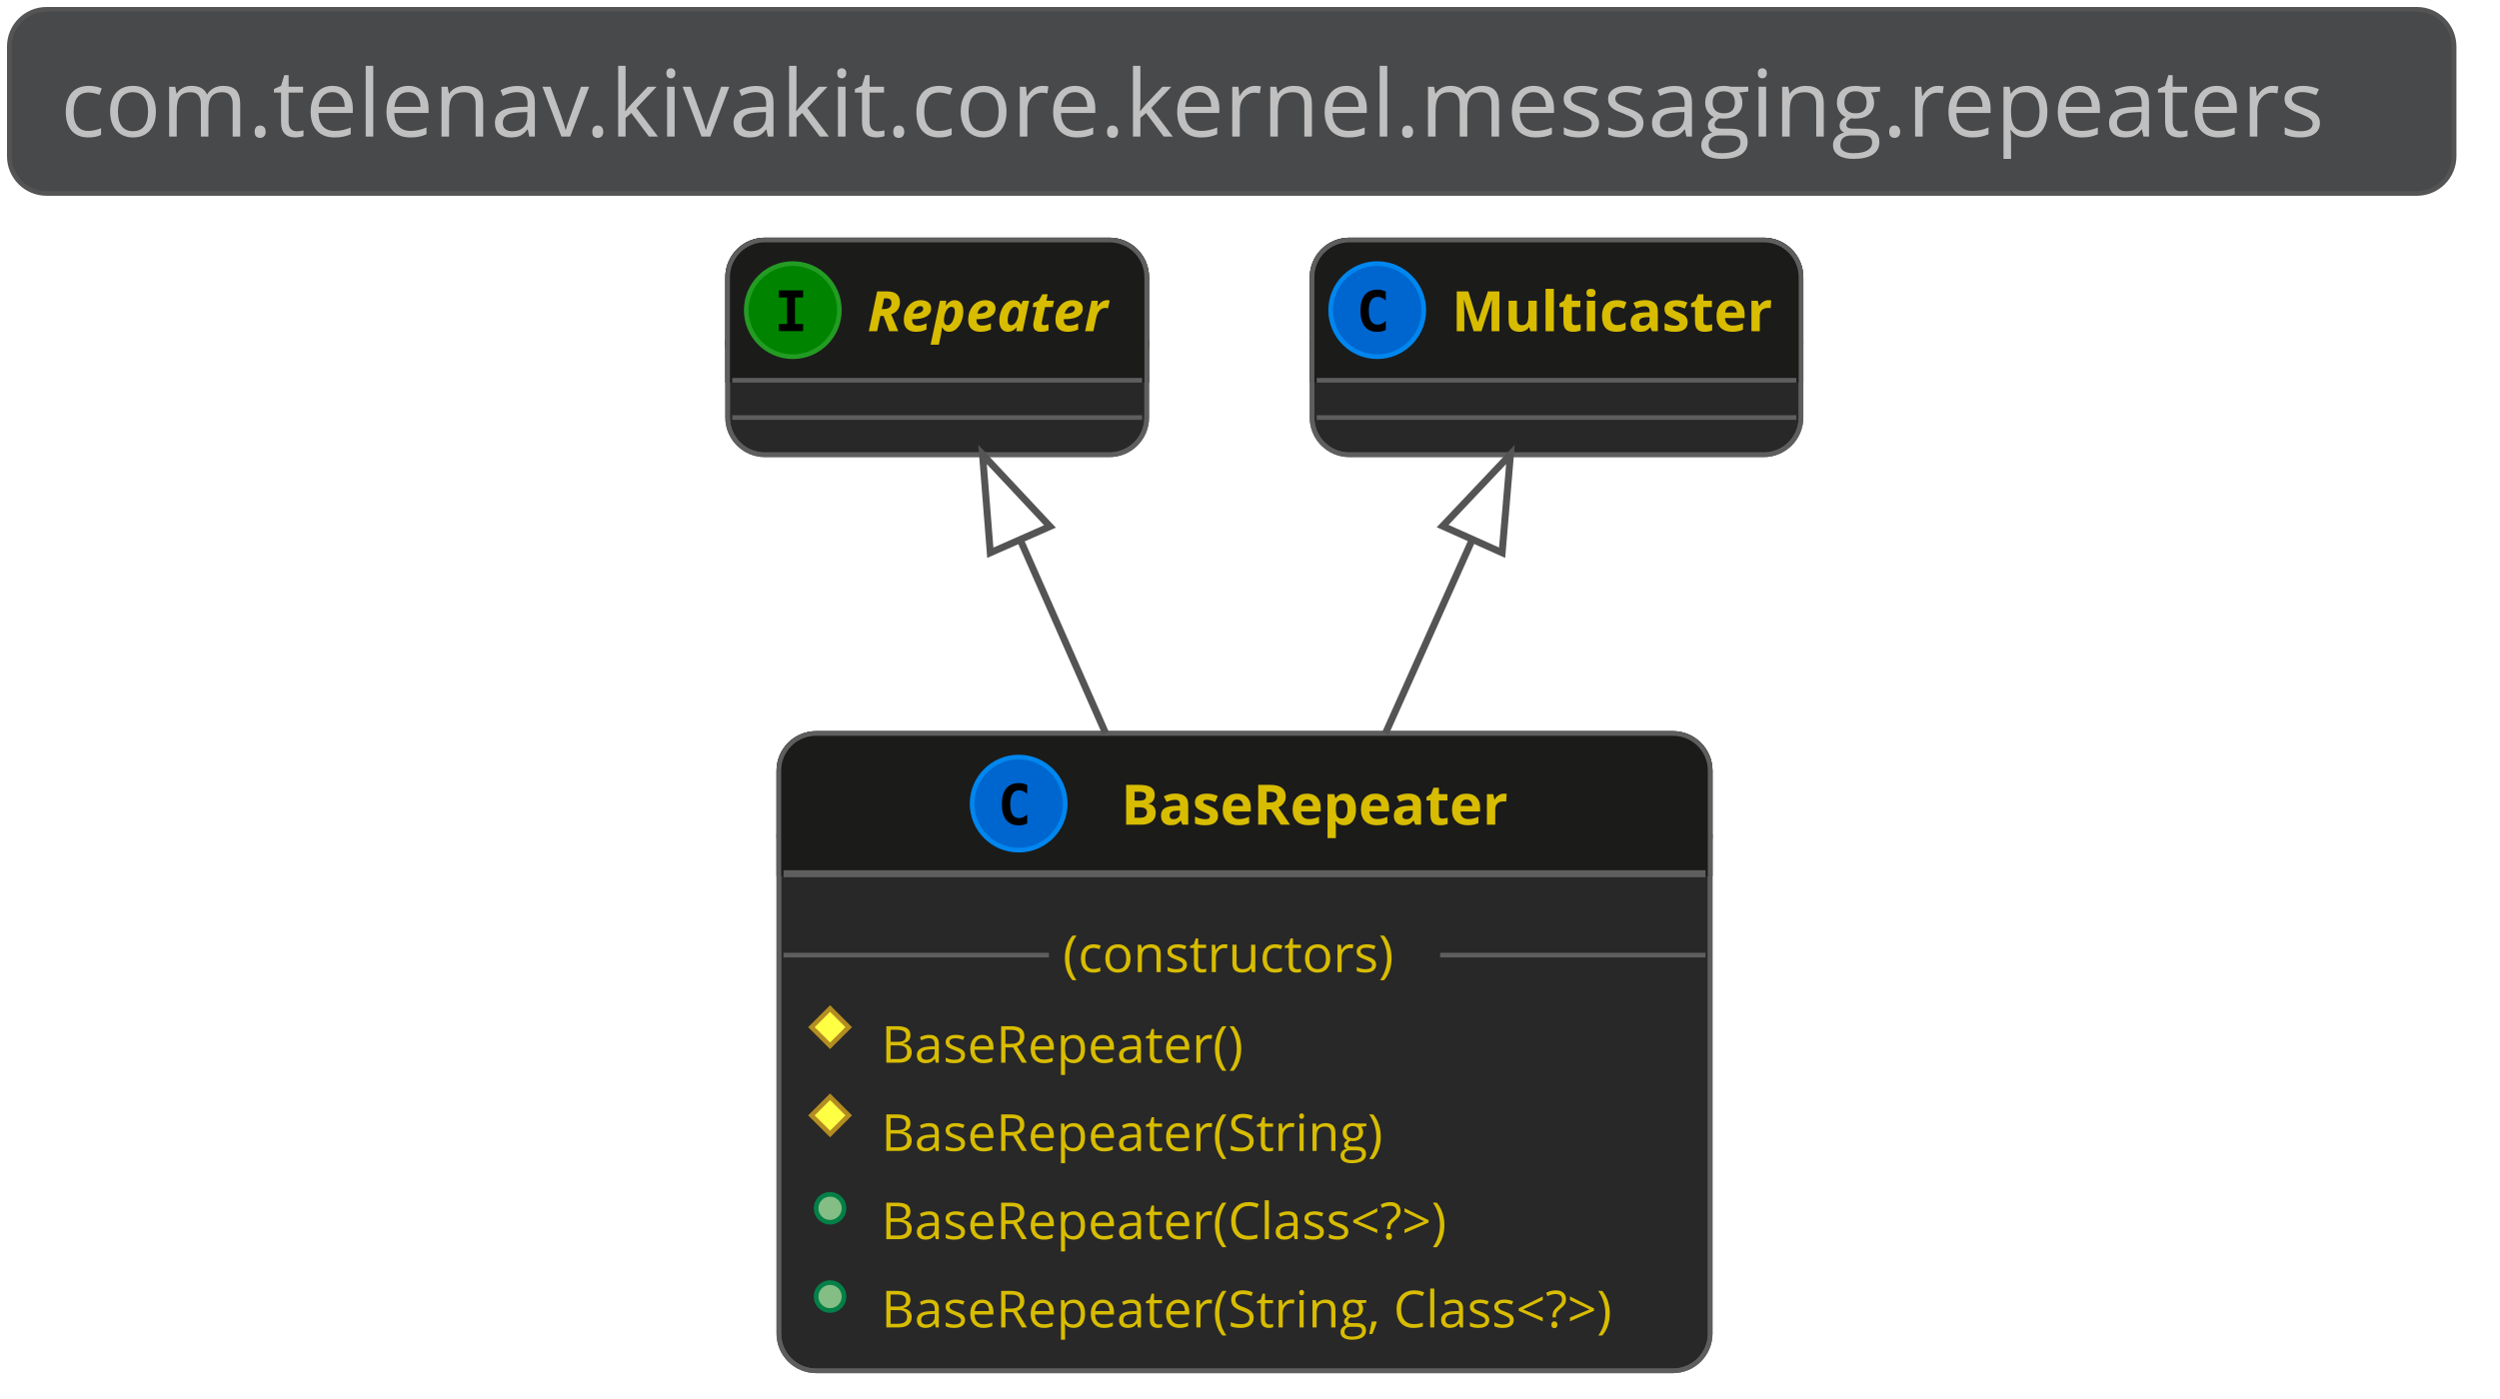
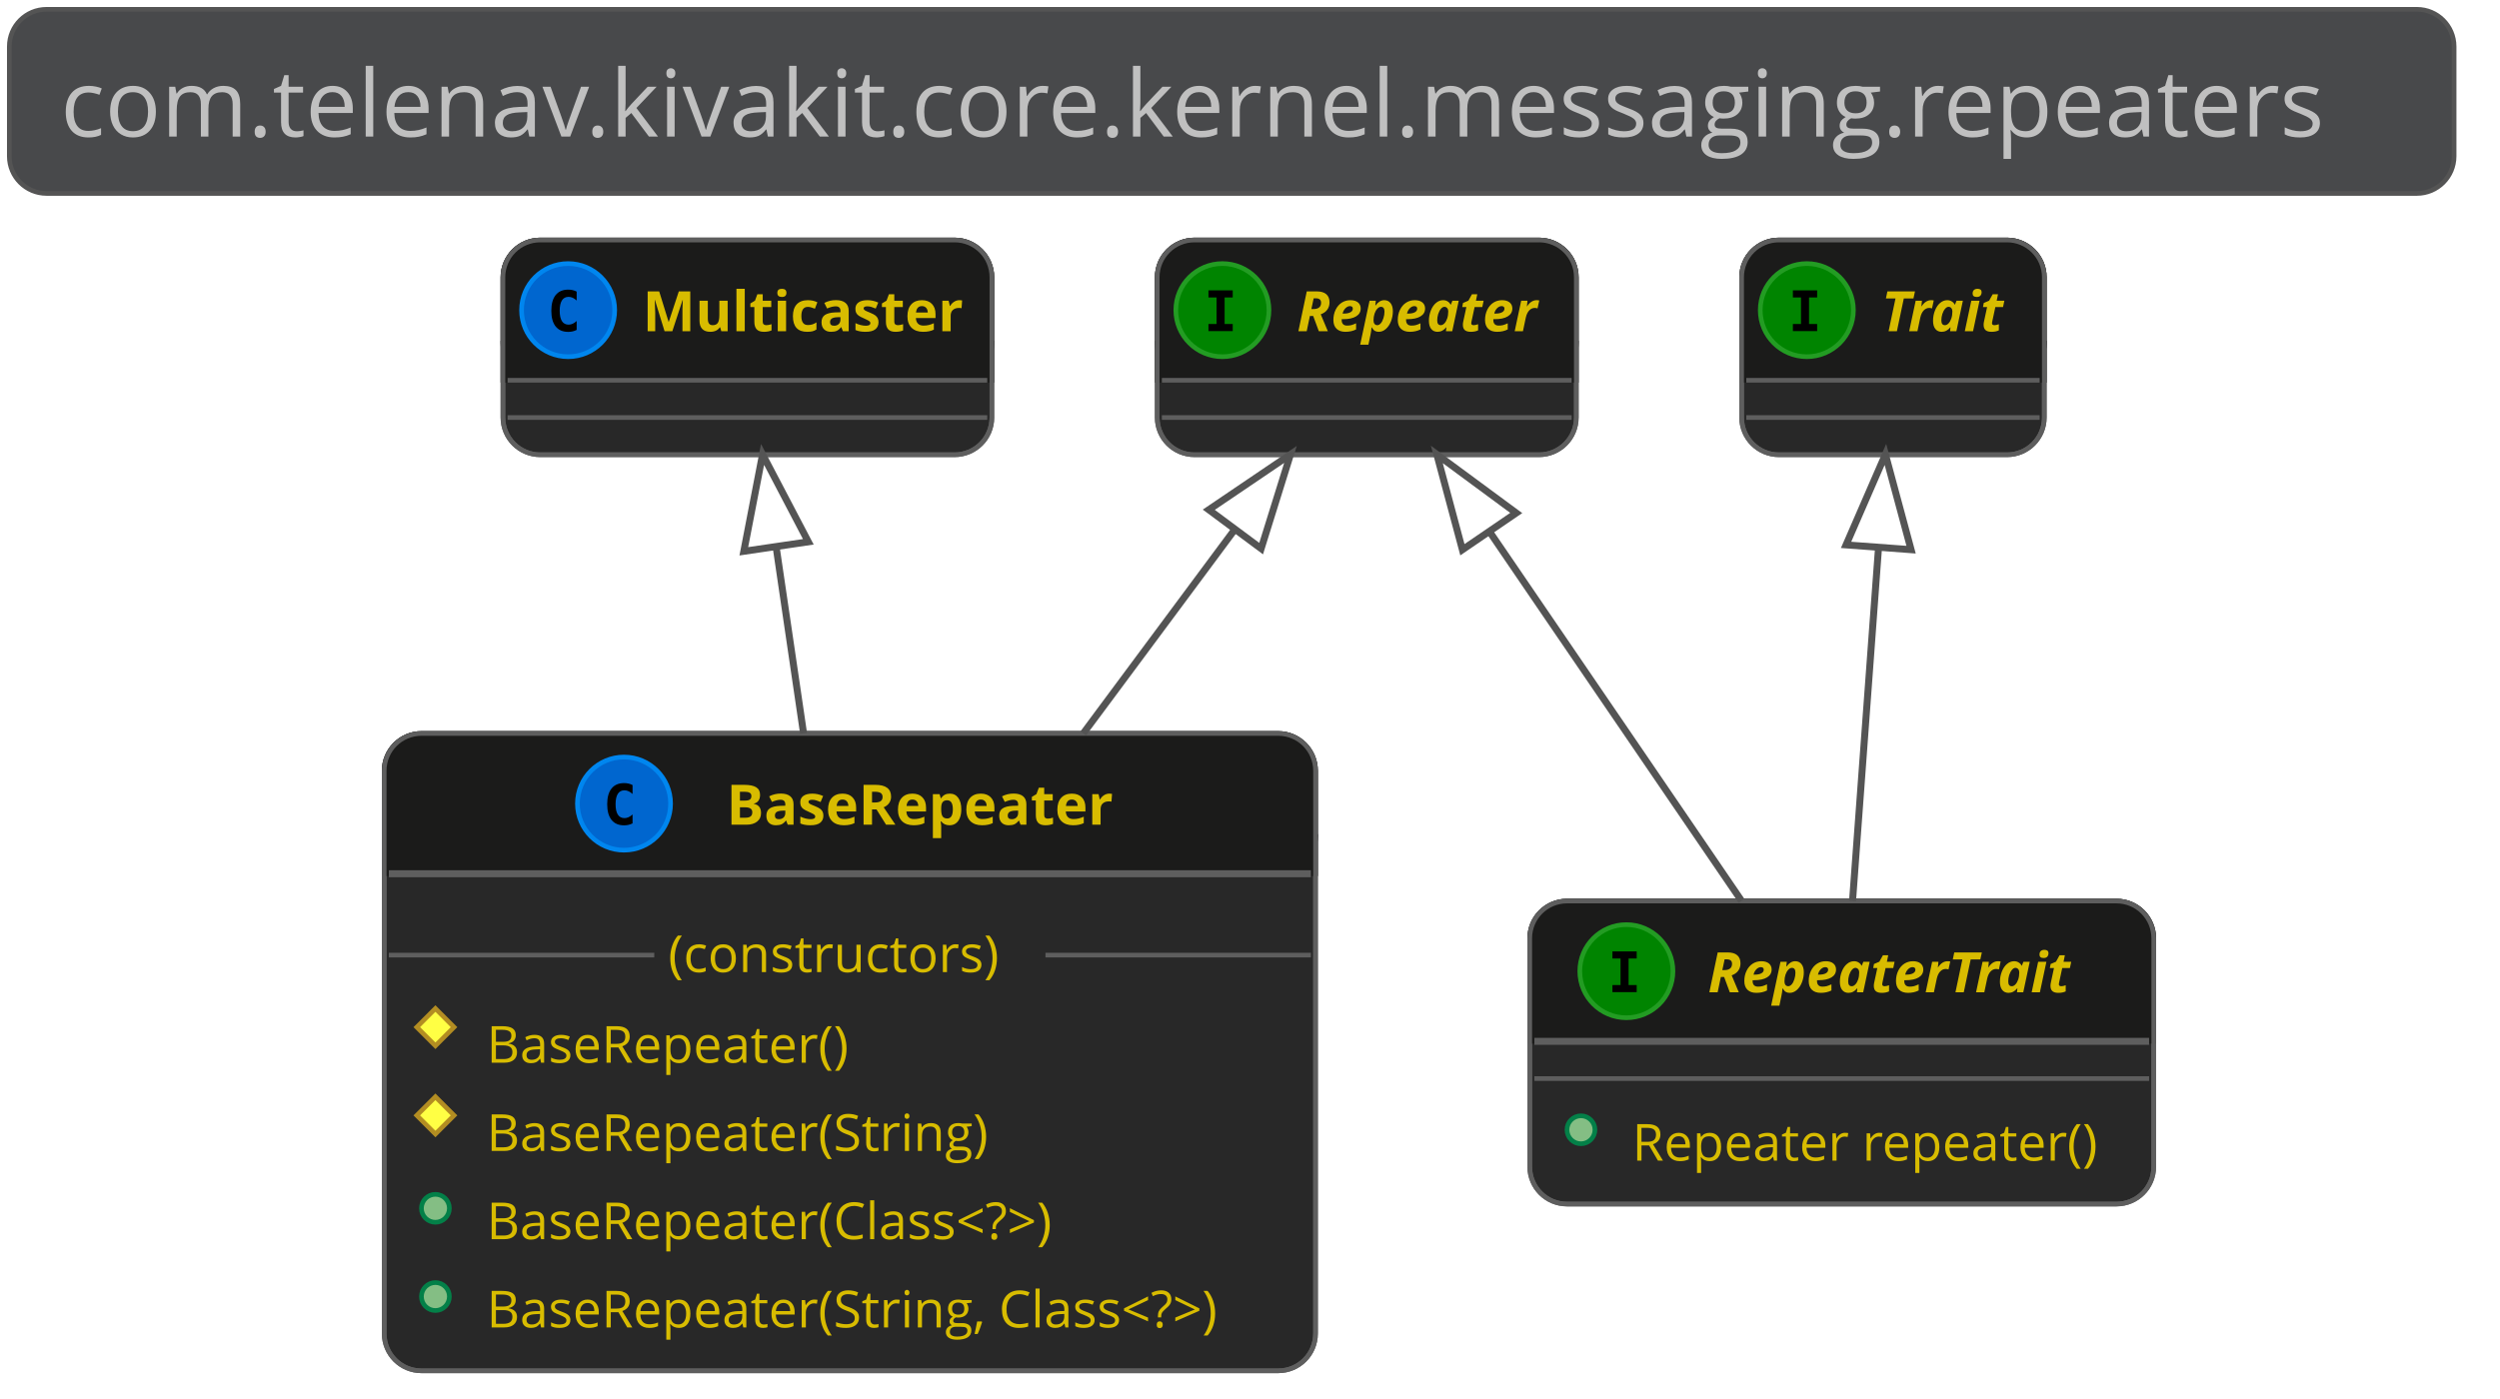
<svg xmlns="http://www.w3.org/2000/svg" contentScriptType="application/ecmascript" contentStyleType="text/css" height="313.542px" preserveAspectRatio="none" style="width:559px;height:313px;background:#333333;" version="1.1" viewBox="0 0 559 313" width="559.375px" zoomAndPan="magnify">
  <defs />
  <g>
    <rect fill="#48494B" height="41.203" rx="8.333" ry="8.333" style="stroke:#545454;stroke-width:1.042;" width="546.875" x="2.083" y="2.083" />
    <text fill="#C0C0C0" font-family="Open Sans,Avenir,Nunito,Arial,Helvetica,SansSerif" font-size="20.833" lengthAdjust="spacing" textLength="523.958" x="13.542" y="30.558">com.telenav.kivakit.core.kernel.messaging.repeaters</text>
-     <rect codeLine="6" fill="#282828" height="48.055" id="Repeater" rx="8.333" ry="8.333" style="stroke:#5E5E5E;stroke-width:1.042;" width="93.75" x="162.76" y="53.703" />
-     <rect fill="#1B1B1A" height="31.388" rx="8.333" ry="8.333" style="stroke:#1B1B1A;stroke-width:1.042;" width="93.75" x="162.76" y="53.703" />
-     <rect fill="#1B1B1A" height="8.333" style="stroke:#1B1B1A;stroke-width:1.042;" width="93.75" x="162.76" y="76.758" />
-     <rect codeLine="6" fill="none" height="48.055" id="Repeater" rx="8.333" ry="8.333" style="stroke:#5E5E5E;stroke-width:1.042;" width="93.75" x="162.76" y="53.703" />
-     <ellipse cx="177.344" cy="69.397" fill="#008400" rx="10.417" ry="10.417" style="stroke:#239C23;stroke-width:1.042;" />
-     <path d="M174.227,66.559 L174.227,64.972 L179.653,64.972 L179.653,66.559 L177.84,66.559 L177.84,72.498 L179.653,72.498 L179.653,74.085 L174.227,74.085 L174.227,72.498 L176.04,72.498 L176.04,66.559 Z " fill="#000000" />
-     <text fill="#D8BC00" font-family="Open Sans,Avenir,Nunito,Arial,Helvetica,SansSerif" font-size="12.5" font-style="italic" font-weight="bold" lengthAdjust="spacing" textLength="56.25" x="194.01" y="74.121">Repeater</text>
-     <line style="stroke:#5E5E5E;stroke-width:1.042;" x1="163.802" x2="255.469" y1="85.091" y2="85.091" />
-     <line style="stroke:#5E5E5E;stroke-width:1.042;" x1="163.802" x2="255.469" y1="93.424" y2="93.424" />
-     <rect fill="#282828" height="48.055" id="Multicaster" rx="8.333" ry="8.333" style="stroke:#5E5E5E;stroke-width:1.042;" width="109.375" x="293.49" y="53.703" />
-     <rect fill="#1B1B1A" height="31.388" rx="8.333" ry="8.333" style="stroke:#1B1B1A;stroke-width:1.042;" width="109.375" x="293.49" y="53.703" />
-     <rect fill="#1B1B1A" height="8.333" style="stroke:#1B1B1A;stroke-width:1.042;" width="109.375" x="293.49" y="76.758" />
-     <rect fill="none" height="48.055" id="Multicaster" rx="8.333" ry="8.333" style="stroke:#5E5E5E;stroke-width:1.042;" width="109.375" x="293.49" y="53.703" />
-     <ellipse cx="308.073" cy="69.397" fill="#0066CF" rx="10.417" ry="10.417" style="stroke:#0086EF;stroke-width:1.042;" />
-     <path d="M309.983,73.822 Q309.556,74.042 309.086,74.152 Q308.616,74.261 308.097,74.261 Q306.254,74.261 305.284,73.047 Q304.313,71.832 304.313,69.537 Q304.313,67.236 305.284,66.022 Q306.254,64.807 308.097,64.807 Q308.616,64.807 309.092,64.917 Q309.568,65.027 309.983,65.247 L309.983,67.249 Q309.519,66.821 309.083,66.623 Q308.647,66.425 308.183,66.425 Q307.194,66.425 306.69,67.209 Q306.187,67.993 306.187,69.537 Q306.187,71.075 306.69,71.86 Q307.194,72.644 308.183,72.644 Q308.647,72.644 309.083,72.446 Q309.519,72.247 309.983,71.82 Z " fill="#000000" />
-     <text fill="#D8BC00" font-family="Open Sans,Avenir,Nunito,Arial,Helvetica,SansSerif" font-size="12.5" font-weight="bold" lengthAdjust="spacing" textLength="71.875" x="324.74" y="74.121">Multicaster</text>
-     <line style="stroke:#5E5E5E;stroke-width:1.042;" x1="294.531" x2="401.823" y1="85.091" y2="85.091" />
-     <line style="stroke:#5E5E5E;stroke-width:1.042;" x1="294.531" x2="401.823" y1="93.424" y2="93.424" />
-     <rect codeLine="10" fill="#282828" height="142.613" id="BaseRepeater" rx="8.333" ry="8.333" style="stroke:#5E5E5E;stroke-width:1.042;" width="208.333" x="174.219" y="164.119" />
-     <rect fill="#1B1B1A" height="31.388" rx="8.333" ry="8.333" style="stroke:#1B1B1A;stroke-width:1.042;" width="208.333" x="174.219" y="164.119" />
-     <rect fill="#1B1B1A" height="8.333" style="stroke:#1B1B1A;stroke-width:1.042;" width="208.333" x="174.219" y="187.174" />
-     <rect codeLine="10" fill="none" height="142.613" id="BaseRepeater" rx="8.333" ry="8.333" style="stroke:#5E5E5E;stroke-width:1.042;" width="208.333" x="174.219" y="164.119" />
-     <ellipse cx="227.865" cy="179.814" fill="#0066CF" rx="10.417" ry="10.417" style="stroke:#0086EF;stroke-width:1.042;" />
-     <path d="M229.775,184.239 Q229.348,184.458 228.878,184.568 Q228.408,184.678 227.889,184.678 Q226.046,184.678 225.075,183.464 Q224.105,182.249 224.105,179.954 Q224.105,177.653 225.075,176.438 Q226.046,175.224 227.889,175.224 Q228.408,175.224 228.884,175.334 Q229.36,175.444 229.775,175.663 L229.775,177.665 Q229.311,177.238 228.875,177.04 Q228.438,176.841 227.974,176.841 Q226.986,176.841 226.482,177.625 Q225.979,178.41 225.979,179.954 Q225.979,181.492 226.482,182.276 Q226.986,183.061 227.974,183.061 Q228.438,183.061 228.875,182.862 Q229.311,182.664 229.775,182.237 Z " fill="#000000" />
-     <text fill="#D8BC00" font-family="Open Sans,Avenir,Nunito,Arial,Helvetica,SansSerif" font-size="12.5" font-weight="bold" lengthAdjust="spacing" textLength="86.458" x="250.781" y="184.538">BaseRepeater</text>
-     <line style="stroke:#5E5E5E;stroke-width:1.562;" x1="175.26" x2="381.51" y1="195.508" y2="195.508" />
-     <polygon fill="#FFFF44" points="185.677,225.669,189.844,229.836,185.677,234.003,181.51,229.836" style="stroke:#B38D22;stroke-width:1.042;" />
-     <text fill="#D8BC00" font-family="Open Sans,Avenir,Nunito,Arial,Helvetica,SansSerif" font-size="11.458" lengthAdjust="spacing" textLength="82.292" x="197.135" y="237.789">BaseRepeater()</text>
-     <polygon fill="#FFFF44" points="185.677,245.414,189.844,249.581,185.677,253.748,181.51,249.581" style="stroke:#B38D22;stroke-width:1.042;" />
-     <text fill="#D8BC00" font-family="Open Sans,Avenir,Nunito,Arial,Helvetica,SansSerif" font-size="11.458" lengthAdjust="spacing" textLength="115.625" x="197.135" y="257.534">BaseRepeater(String)</text>
-     <ellipse cx="185.677" cy="270.367" fill="#84BE84" rx="3.125" ry="3.125" style="stroke:#038048;stroke-width:1.042;" />
-     <text fill="#D8BC00" font-family="Open Sans,Avenir,Nunito,Arial,Helvetica,SansSerif" font-size="11.458" lengthAdjust="spacing" textLength="136.458" x="197.135" y="277.279">BaseRepeater(Class&lt;?&gt;)</text>
-     <ellipse cx="185.677" cy="290.112" fill="#84BE84" rx="3.125" ry="3.125" style="stroke:#038048;stroke-width:1.042;" />
-     <text fill="#D8BC00" font-family="Open Sans,Avenir,Nunito,Arial,Helvetica,SansSerif" font-size="11.458" lengthAdjust="spacing" textLength="176.042" x="197.135" y="297.024">BaseRepeater(String, Class&lt;?&gt;)</text>
-     <line style="stroke:#5E5E5E;stroke-width:1.042;" x1="175.26" x2="234.635" y1="213.714" y2="213.714" />
-     <text fill="#D8BC00" font-family="Open Sans,Avenir,Nunito,Arial,Helvetica,SansSerif" font-size="11.458" lengthAdjust="spacing" textLength="81.25" x="237.76" y="217.523">(constructors)</text>
-     <line style="stroke:#5E5E5E;stroke-width:1.042;" x1="322.135" x2="381.51" y1="213.714" y2="213.714" />
-     <path codeLine="8" d="M329.281,120.87 C323.302,134.213 316.521,149.338 309.906,164.099 " fill="none" id="Multicaster-backto-BaseRepeater" style="stroke:#545454;stroke-width:1.562;" />
-     <polygon fill="none" points="322.708,117.713,337.875,101.682,336.01,123.671,322.708,117.713" style="stroke:#545454;stroke-width:1.562;" />
-     <path codeLine="9" d="M228.25,120.87 C234.135,134.213 240.823,149.338 247.333,164.099 " fill="none" id="Repeater-backto-BaseRepeater" style="stroke:#545454;stroke-width:1.562;" />
-     <polygon fill="none" points="221.521,123.682,219.781,101.682,234.865,117.796,221.521,123.682" style="stroke:#545454;stroke-width:1.562;" />
+     <rect codeLine="19" fill="#282828" height="48.055" id="Repeater" rx="8.333" ry="8.333" style="stroke:#5E5E5E;stroke-width:1.042;" width="93.75" x="258.854" y="53.703" />
+     <rect fill="#1B1B1A" height="31.388" rx="8.333" ry="8.333" style="stroke:#1B1B1A;stroke-width:1.042;" width="93.75" x="258.854" y="53.703" />
+     <rect fill="#1B1B1A" height="8.333" style="stroke:#1B1B1A;stroke-width:1.042;" width="93.75" x="258.854" y="76.758" />
+     <rect codeLine="19" fill="none" height="48.055" id="Repeater" rx="8.333" ry="8.333" style="stroke:#5E5E5E;stroke-width:1.042;" width="93.75" x="258.854" y="53.703" />
+     <ellipse cx="273.438" cy="69.397" fill="#008400" rx="10.417" ry="10.417" style="stroke:#239C23;stroke-width:1.042;" />
+     <path d="M270.321,66.559 L270.321,64.972 L275.747,64.972 L275.747,66.559 L273.934,66.559 L273.934,72.498 L275.747,72.498 L275.747,74.085 L270.321,74.085 L270.321,72.498 L272.133,72.498 L272.133,66.559 Z " fill="#000000" />
+     <text fill="#D8BC00" font-family="Open Sans,Avenir,Nunito,Arial,Helvetica,SansSerif" font-size="12.5" font-style="italic" font-weight="bold" lengthAdjust="spacing" textLength="56.25" x="290.104" y="74.121">Repeater</text>
+     <line style="stroke:#5E5E5E;stroke-width:1.042;" x1="259.896" x2="351.562" y1="85.091" y2="85.091" />
+     <line style="stroke:#5E5E5E;stroke-width:1.042;" x1="259.896" x2="351.562" y1="93.424" y2="93.424" />
+     <rect fill="#282828" height="48.055" id="Multicaster" rx="8.333" ry="8.333" style="stroke:#5E5E5E;stroke-width:1.042;" width="109.375" x="112.5" y="53.703" />
+     <rect fill="#1B1B1A" height="31.388" rx="8.333" ry="8.333" style="stroke:#1B1B1A;stroke-width:1.042;" width="109.375" x="112.5" y="53.703" />
+     <rect fill="#1B1B1A" height="8.333" style="stroke:#1B1B1A;stroke-width:1.042;" width="109.375" x="112.5" y="76.758" />
+     <rect fill="none" height="48.055" id="Multicaster" rx="8.333" ry="8.333" style="stroke:#5E5E5E;stroke-width:1.042;" width="109.375" x="112.5" y="53.703" />
+     <ellipse cx="127.083" cy="69.397" fill="#0066CF" rx="10.417" ry="10.417" style="stroke:#0086EF;stroke-width:1.042;" />
+     <path d="M128.994,73.822 Q128.566,74.042 128.096,74.152 Q127.626,74.261 127.108,74.261 Q125.264,74.261 124.294,73.047 Q123.324,71.832 123.324,69.537 Q123.324,67.236 124.294,66.022 Q125.264,64.807 127.108,64.807 Q127.626,64.807 128.103,64.917 Q128.579,65.027 128.994,65.247 L128.994,67.249 Q128.53,66.821 128.094,66.623 Q127.657,66.425 127.193,66.425 Q126.204,66.425 125.701,67.209 Q125.197,67.993 125.197,69.537 Q125.197,71.075 125.701,71.86 Q126.204,72.644 127.193,72.644 Q127.657,72.644 128.094,72.446 Q128.53,72.247 128.994,71.82 Z " fill="#000000" />
+     <text fill="#D8BC00" font-family="Open Sans,Avenir,Nunito,Arial,Helvetica,SansSerif" font-size="12.5" font-weight="bold" lengthAdjust="spacing" textLength="71.875" x="143.75" y="74.121">Multicaster</text>
+     <line style="stroke:#5E5E5E;stroke-width:1.042;" x1="113.542" x2="220.833" y1="85.091" y2="85.091" />
+     <line style="stroke:#5E5E5E;stroke-width:1.042;" x1="113.542" x2="220.833" y1="93.424" y2="93.424" />
+     <rect codeLine="10" fill="#282828" height="142.613" id="BaseRepeater" rx="8.333" ry="8.333" style="stroke:#5E5E5E;stroke-width:1.042;" width="208.333" x="85.938" y="164.119" />
+     <rect fill="#1B1B1A" height="31.388" rx="8.333" ry="8.333" style="stroke:#1B1B1A;stroke-width:1.042;" width="208.333" x="85.938" y="164.119" />
+     <rect fill="#1B1B1A" height="8.333" style="stroke:#1B1B1A;stroke-width:1.042;" width="208.333" x="85.938" y="187.174" />
+     <rect codeLine="10" fill="none" height="142.613" id="BaseRepeater" rx="8.333" ry="8.333" style="stroke:#5E5E5E;stroke-width:1.042;" width="208.333" x="85.938" y="164.119" />
+     <ellipse cx="139.583" cy="179.814" fill="#0066CF" rx="10.417" ry="10.417" style="stroke:#0086EF;stroke-width:1.042;" />
+     <path d="M141.494,184.239 Q141.066,184.458 140.596,184.568 Q140.126,184.678 139.608,184.678 Q137.764,184.678 136.794,183.464 Q135.824,182.249 135.824,179.954 Q135.824,177.653 136.794,176.438 Q137.764,175.224 139.608,175.224 Q140.126,175.224 140.603,175.334 Q141.079,175.444 141.494,175.663 L141.494,177.665 Q141.03,177.238 140.594,177.04 Q140.157,176.841 139.693,176.841 Q138.704,176.841 138.201,177.625 Q137.697,178.41 137.697,179.954 Q137.697,181.492 138.201,182.276 Q138.704,183.061 139.693,183.061 Q140.157,183.061 140.594,182.862 Q141.03,182.664 141.494,182.237 Z " fill="#000000" />
+     <text fill="#D8BC00" font-family="Open Sans,Avenir,Nunito,Arial,Helvetica,SansSerif" font-size="12.5" font-weight="bold" lengthAdjust="spacing" textLength="86.458" x="162.5" y="184.538">BaseRepeater</text>
+     <line style="stroke:#5E5E5E;stroke-width:1.562;" x1="86.979" x2="293.229" y1="195.508" y2="195.508" />
+     <polygon fill="#FFFF44" points="97.396,225.669,101.562,229.836,97.396,234.003,93.229,229.836" style="stroke:#B38D22;stroke-width:1.042;" />
+     <text fill="#D8BC00" font-family="Open Sans,Avenir,Nunito,Arial,Helvetica,SansSerif" font-size="11.458" lengthAdjust="spacing" textLength="82.292" x="108.854" y="237.789">BaseRepeater()</text>
+     <polygon fill="#FFFF44" points="97.396,245.414,101.562,249.581,97.396,253.748,93.229,249.581" style="stroke:#B38D22;stroke-width:1.042;" />
+     <text fill="#D8BC00" font-family="Open Sans,Avenir,Nunito,Arial,Helvetica,SansSerif" font-size="11.458" lengthAdjust="spacing" textLength="115.625" x="108.854" y="257.534">BaseRepeater(String)</text>
+     <ellipse cx="97.396" cy="270.367" fill="#84BE84" rx="3.125" ry="3.125" style="stroke:#038048;stroke-width:1.042;" />
+     <text fill="#D8BC00" font-family="Open Sans,Avenir,Nunito,Arial,Helvetica,SansSerif" font-size="11.458" lengthAdjust="spacing" textLength="136.458" x="108.854" y="277.279">BaseRepeater(Class&lt;?&gt;)</text>
+     <ellipse cx="97.396" cy="290.112" fill="#84BE84" rx="3.125" ry="3.125" style="stroke:#038048;stroke-width:1.042;" />
+     <text fill="#D8BC00" font-family="Open Sans,Avenir,Nunito,Arial,Helvetica,SansSerif" font-size="11.458" lengthAdjust="spacing" textLength="176.042" x="108.854" y="297.024">BaseRepeater(String, Class&lt;?&gt;)</text>
+     <line style="stroke:#5E5E5E;stroke-width:1.042;" x1="86.979" x2="146.354" y1="213.714" y2="213.714" />
+     <text fill="#D8BC00" font-family="Open Sans,Avenir,Nunito,Arial,Helvetica,SansSerif" font-size="11.458" lengthAdjust="spacing" textLength="81.25" x="149.479" y="217.523">(constructors)</text>
+     <line style="stroke:#5E5E5E;stroke-width:1.042;" x1="233.854" x2="293.229" y1="213.714" y2="213.714" />
+     <rect codeLine="20" fill="#282828" height="48.055" id="Trait" rx="8.333" ry="8.333" style="stroke:#5E5E5E;stroke-width:1.042;" width="67.708" x="389.583" y="53.703" />
+     <rect fill="#1B1B1A" height="31.388" rx="8.333" ry="8.333" style="stroke:#1B1B1A;stroke-width:1.042;" width="67.708" x="389.583" y="53.703" />
+     <rect fill="#1B1B1A" height="8.333" style="stroke:#1B1B1A;stroke-width:1.042;" width="67.708" x="389.583" y="76.758" />
+     <rect codeLine="20" fill="none" height="48.055" id="Trait" rx="8.333" ry="8.333" style="stroke:#5E5E5E;stroke-width:1.042;" width="67.708" x="389.583" y="53.703" />
+     <ellipse cx="404.167" cy="69.397" fill="#008400" rx="10.417" ry="10.417" style="stroke:#239C23;stroke-width:1.042;" />
+     <path d="M401.05,66.559 L401.05,64.972 L406.476,64.972 L406.476,66.559 L404.663,66.559 L404.663,72.498 L406.476,72.498 L406.476,74.085 L401.05,74.085 L401.05,72.498 L402.863,72.498 L402.863,66.559 Z " fill="#000000" />
+     <text fill="#D8BC00" font-family="Open Sans,Avenir,Nunito,Arial,Helvetica,SansSerif" font-size="12.5" font-style="italic" font-weight="bold" lengthAdjust="spacing" textLength="30.208" x="420.833" y="74.121">Trait</text>
+     <line style="stroke:#5E5E5E;stroke-width:1.042;" x1="390.625" x2="456.25" y1="85.091" y2="85.091" />
+     <line style="stroke:#5E5E5E;stroke-width:1.042;" x1="390.625" x2="456.25" y1="93.424" y2="93.424" />
+     <rect codeLine="23" fill="#282828" height="67.8" id="RepeaterTrait" rx="8.333" ry="8.333" style="stroke:#5E5E5E;stroke-width:1.042;" width="139.583" x="342.188" y="201.619" />
+     <rect fill="#1B1B1A" height="31.388" rx="8.333" ry="8.333" style="stroke:#1B1B1A;stroke-width:1.042;" width="139.583" x="342.188" y="201.619" />
+     <rect fill="#1B1B1A" height="8.333" style="stroke:#1B1B1A;stroke-width:1.042;" width="139.583" x="342.188" y="224.674" />
+     <rect codeLine="23" fill="none" height="67.8" id="RepeaterTrait" rx="8.333" ry="8.333" style="stroke:#5E5E5E;stroke-width:1.042;" width="139.583" x="342.188" y="201.619" />
+     <ellipse cx="363.802" cy="217.314" fill="#008400" rx="10.417" ry="10.417" style="stroke:#239C23;stroke-width:1.042;" />
+     <path d="M360.685,214.476 L360.685,212.889 L366.111,212.889 L366.111,214.476 L364.298,214.476 L364.298,220.414 L366.111,220.414 L366.111,222.001 L360.685,222.001 L360.685,220.414 L362.498,220.414 L362.498,214.476 Z " fill="#000000" />
+     <text fill="#D8BC00" font-family="Open Sans,Avenir,Nunito,Arial,Helvetica,SansSerif" font-size="12.5" font-style="italic" font-weight="bold" lengthAdjust="spacing" textLength="86.458" x="382.031" y="222.038">RepeaterTrait</text>
+     <line style="stroke:#5E5E5E;stroke-width:1.562;" x1="343.229" x2="480.729" y1="233.008" y2="233.008" />
+     <line style="stroke:#5E5E5E;stroke-width:1.042;" x1="343.229" x2="480.729" y1="241.341" y2="241.341" />
+     <ellipse cx="353.646" cy="252.799" fill="#84BE84" rx="3.125" ry="3.125" style="stroke:#038048;stroke-width:1.042;" />
+     <text fill="#D8BC00" font-family="Open Sans,Avenir,Nunito,Arial,Helvetica,SansSerif" font-size="11.458" lengthAdjust="spacing" textLength="107.292" x="365.104" y="259.711">Repeater repeater()</text>
+     <path codeLine="8" d="M173.604,122.307 C175.51,135.286 177.656,149.869 179.75,164.099 " fill="none" id="Multicaster-backto-BaseRepeater" style="stroke:#545454;stroke-width:1.562;" />
+     <polygon fill="none" points="166.385,123.359,170.573,101.682,180.812,121.234,166.385,123.359" style="stroke:#545454;stroke-width:1.562;" />
+     <path codeLine="9" d="M276.177,118.505 C265.854,132.411 253.938,148.463 242.323,164.099 " fill="none" id="Repeater-backto-BaseRepeater" style="stroke:#545454;stroke-width:1.562;" />
+     <polygon fill="none" points="270.396,114.057,288.667,101.682,282.104,122.755,270.396,114.057" style="stroke:#545454;stroke-width:1.562;" />
+     <path codeLine="21" d="M420.198,122.671 C418.354,147.734 416.083,178.619 414.396,201.567 " fill="none" id="Trait-backto-RepeaterTrait" style="stroke:#545454;stroke-width:1.562;" />
+     <polygon fill="none" points="412.948,121.921,421.75,101.682,427.49,122.995,412.948,121.921" style="stroke:#545454;stroke-width:1.562;" />
+     <path codeLine="22" d="M333.396,119.255 C350.885,144.88 373.188,177.567 389.562,201.567 " fill="none" id="Repeater-backto-RepeaterTrait" style="stroke:#545454;stroke-width:1.562;" />
+     <polygon fill="none" points="327.125,123.005,321.406,101.682,339.167,114.786,327.125,123.005" style="stroke:#545454;stroke-width:1.562;" />
  </g>
</svg>
